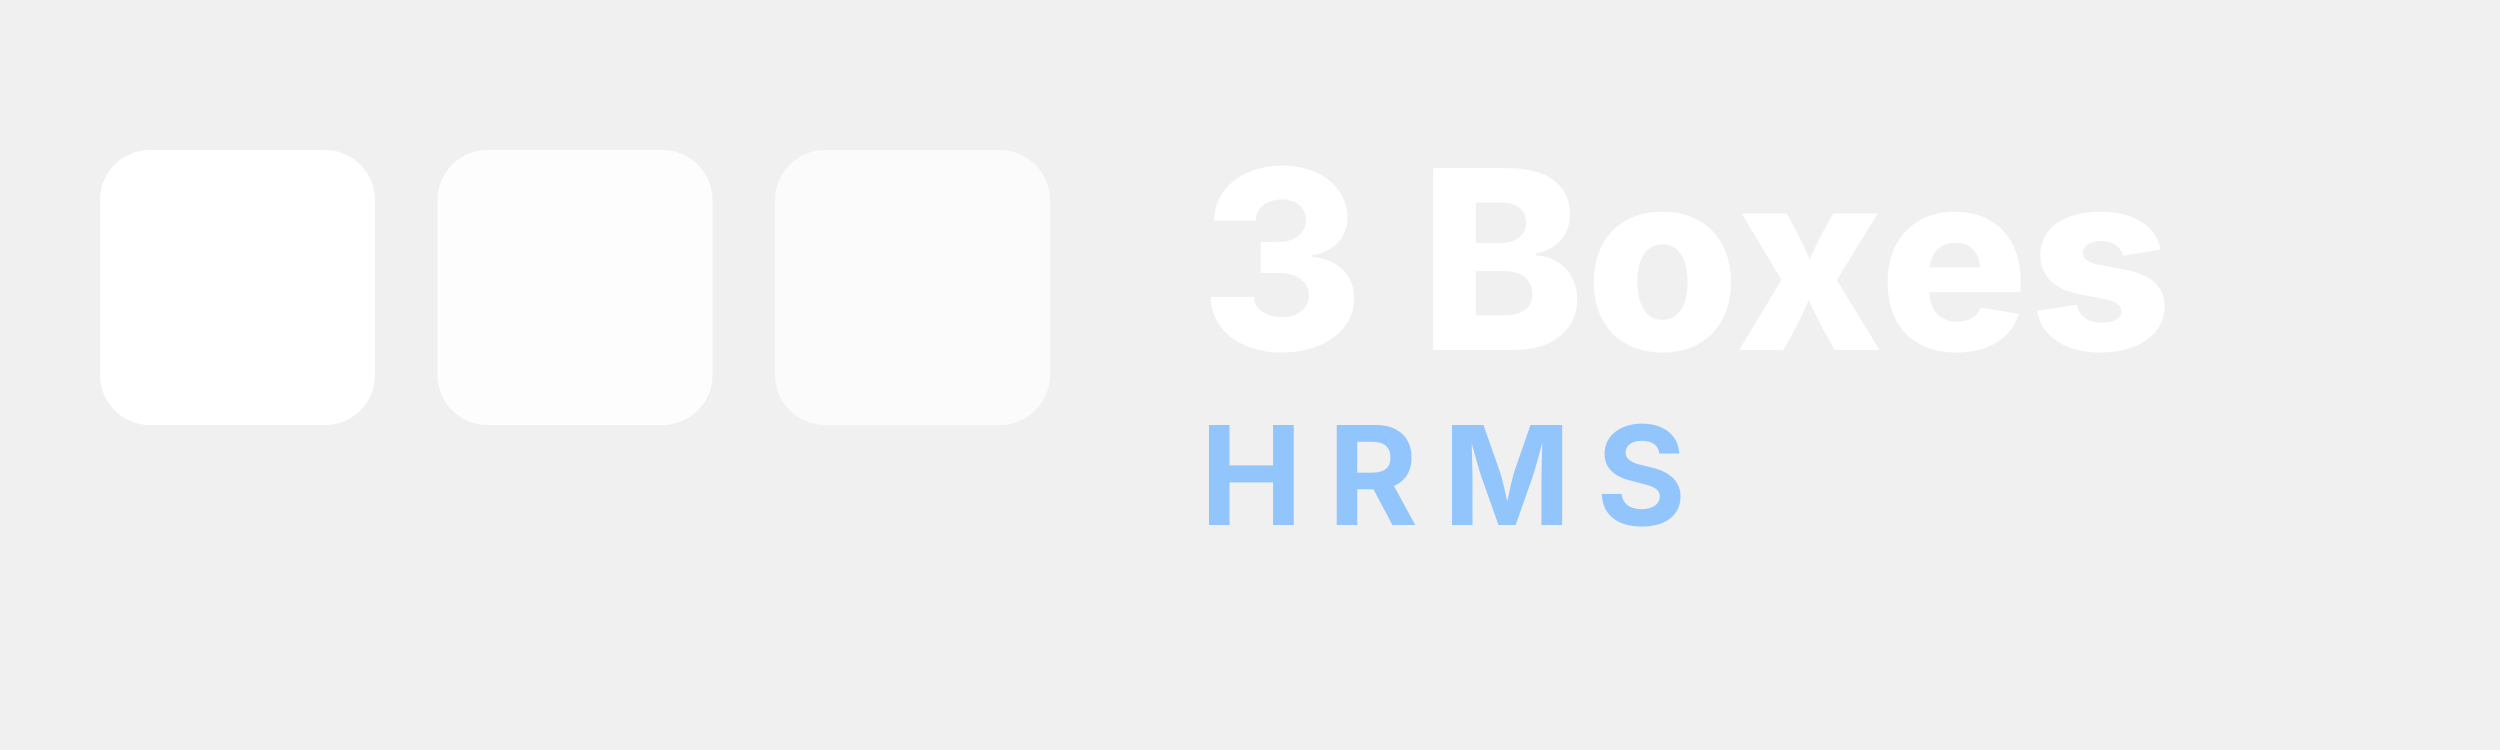
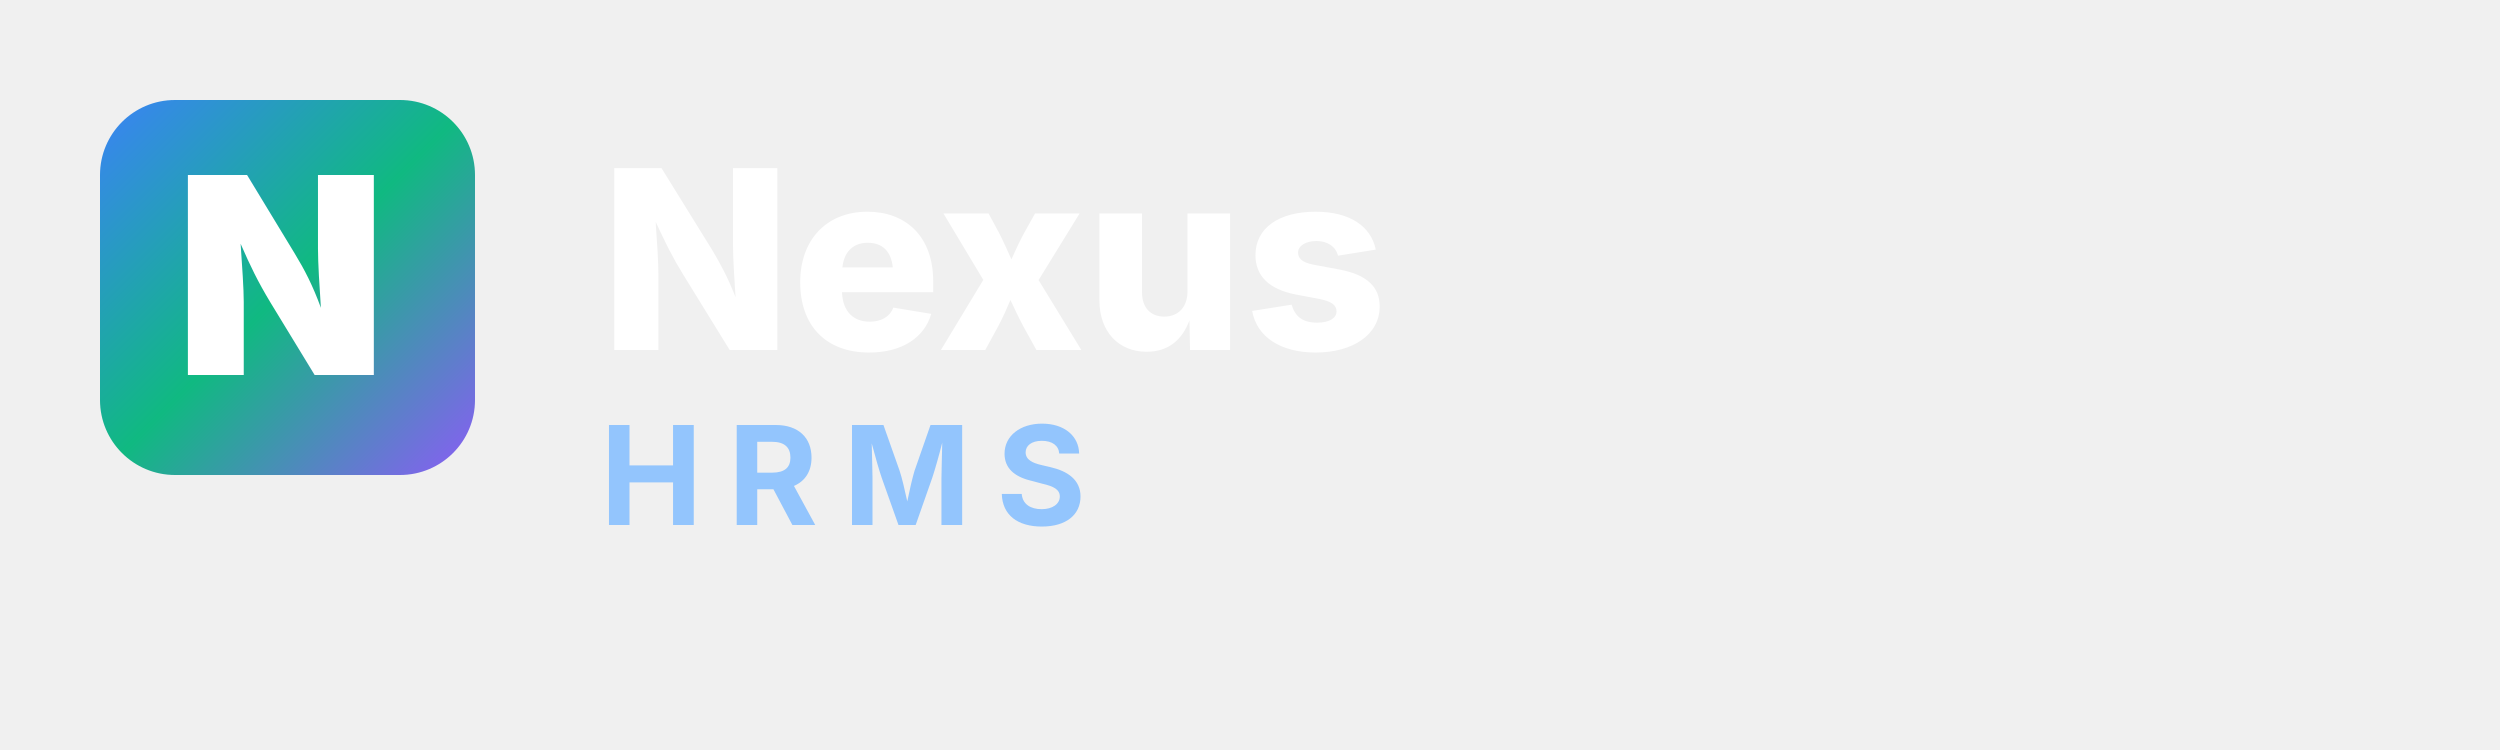
<svg xmlns="http://www.w3.org/2000/svg" viewBox="0 0 200 60" fill="none">
-   <rect x="8" y="12" width="22" height="22" rx="4" fill="white" />
-   <rect x="35" y="12" width="22" height="22" rx="4" fill="white" opacity="0.85" />
-   <rect x="62" y="12" width="22" height="22" rx="4" fill="white" opacity="0.7" />
-   <text x="96" y="28" font-family="Inter, system-ui, -apple-system, sans-serif" font-size="20" font-weight="800" fill="white">3 Boxes</text>
-   <text x="96" y="42" font-family="Inter, system-ui, -apple-system, sans-serif" font-size="11" font-weight="700" fill="#93C5FD" letter-spacing="2">HRMS</text>
+   <defs>
+     <linearGradient id="nexusGrad" x1="0%" y1="0%" x2="100%" y2="100%">
+       <stop offset="0%" style="stop-color:#3B82F6" />
+       <stop offset="50%" style="stop-color:#10B981" />
+       <stop offset="100%" style="stop-color:#8B5CF6" />
+     </linearGradient>
+   </defs>
+   <rect x="8" y="8" width="30" height="30" rx="6" fill="url(#nexusGrad)" />
+   <text x="14" y="30" font-family="Inter, system-ui, -apple-system, sans-serif" font-size="22" font-weight="900" fill="white">N</text>
+   <text x="48" y="28" font-family="Inter, system-ui, -apple-system, sans-serif" font-size="20" font-weight="800" fill="white">Nexus</text>
+   <text x="48" y="42" font-family="Inter, system-ui, -apple-system, sans-serif" font-size="11" font-weight="700" fill="#93C5FD" letter-spacing="2">HRMS</text>
</svg>
